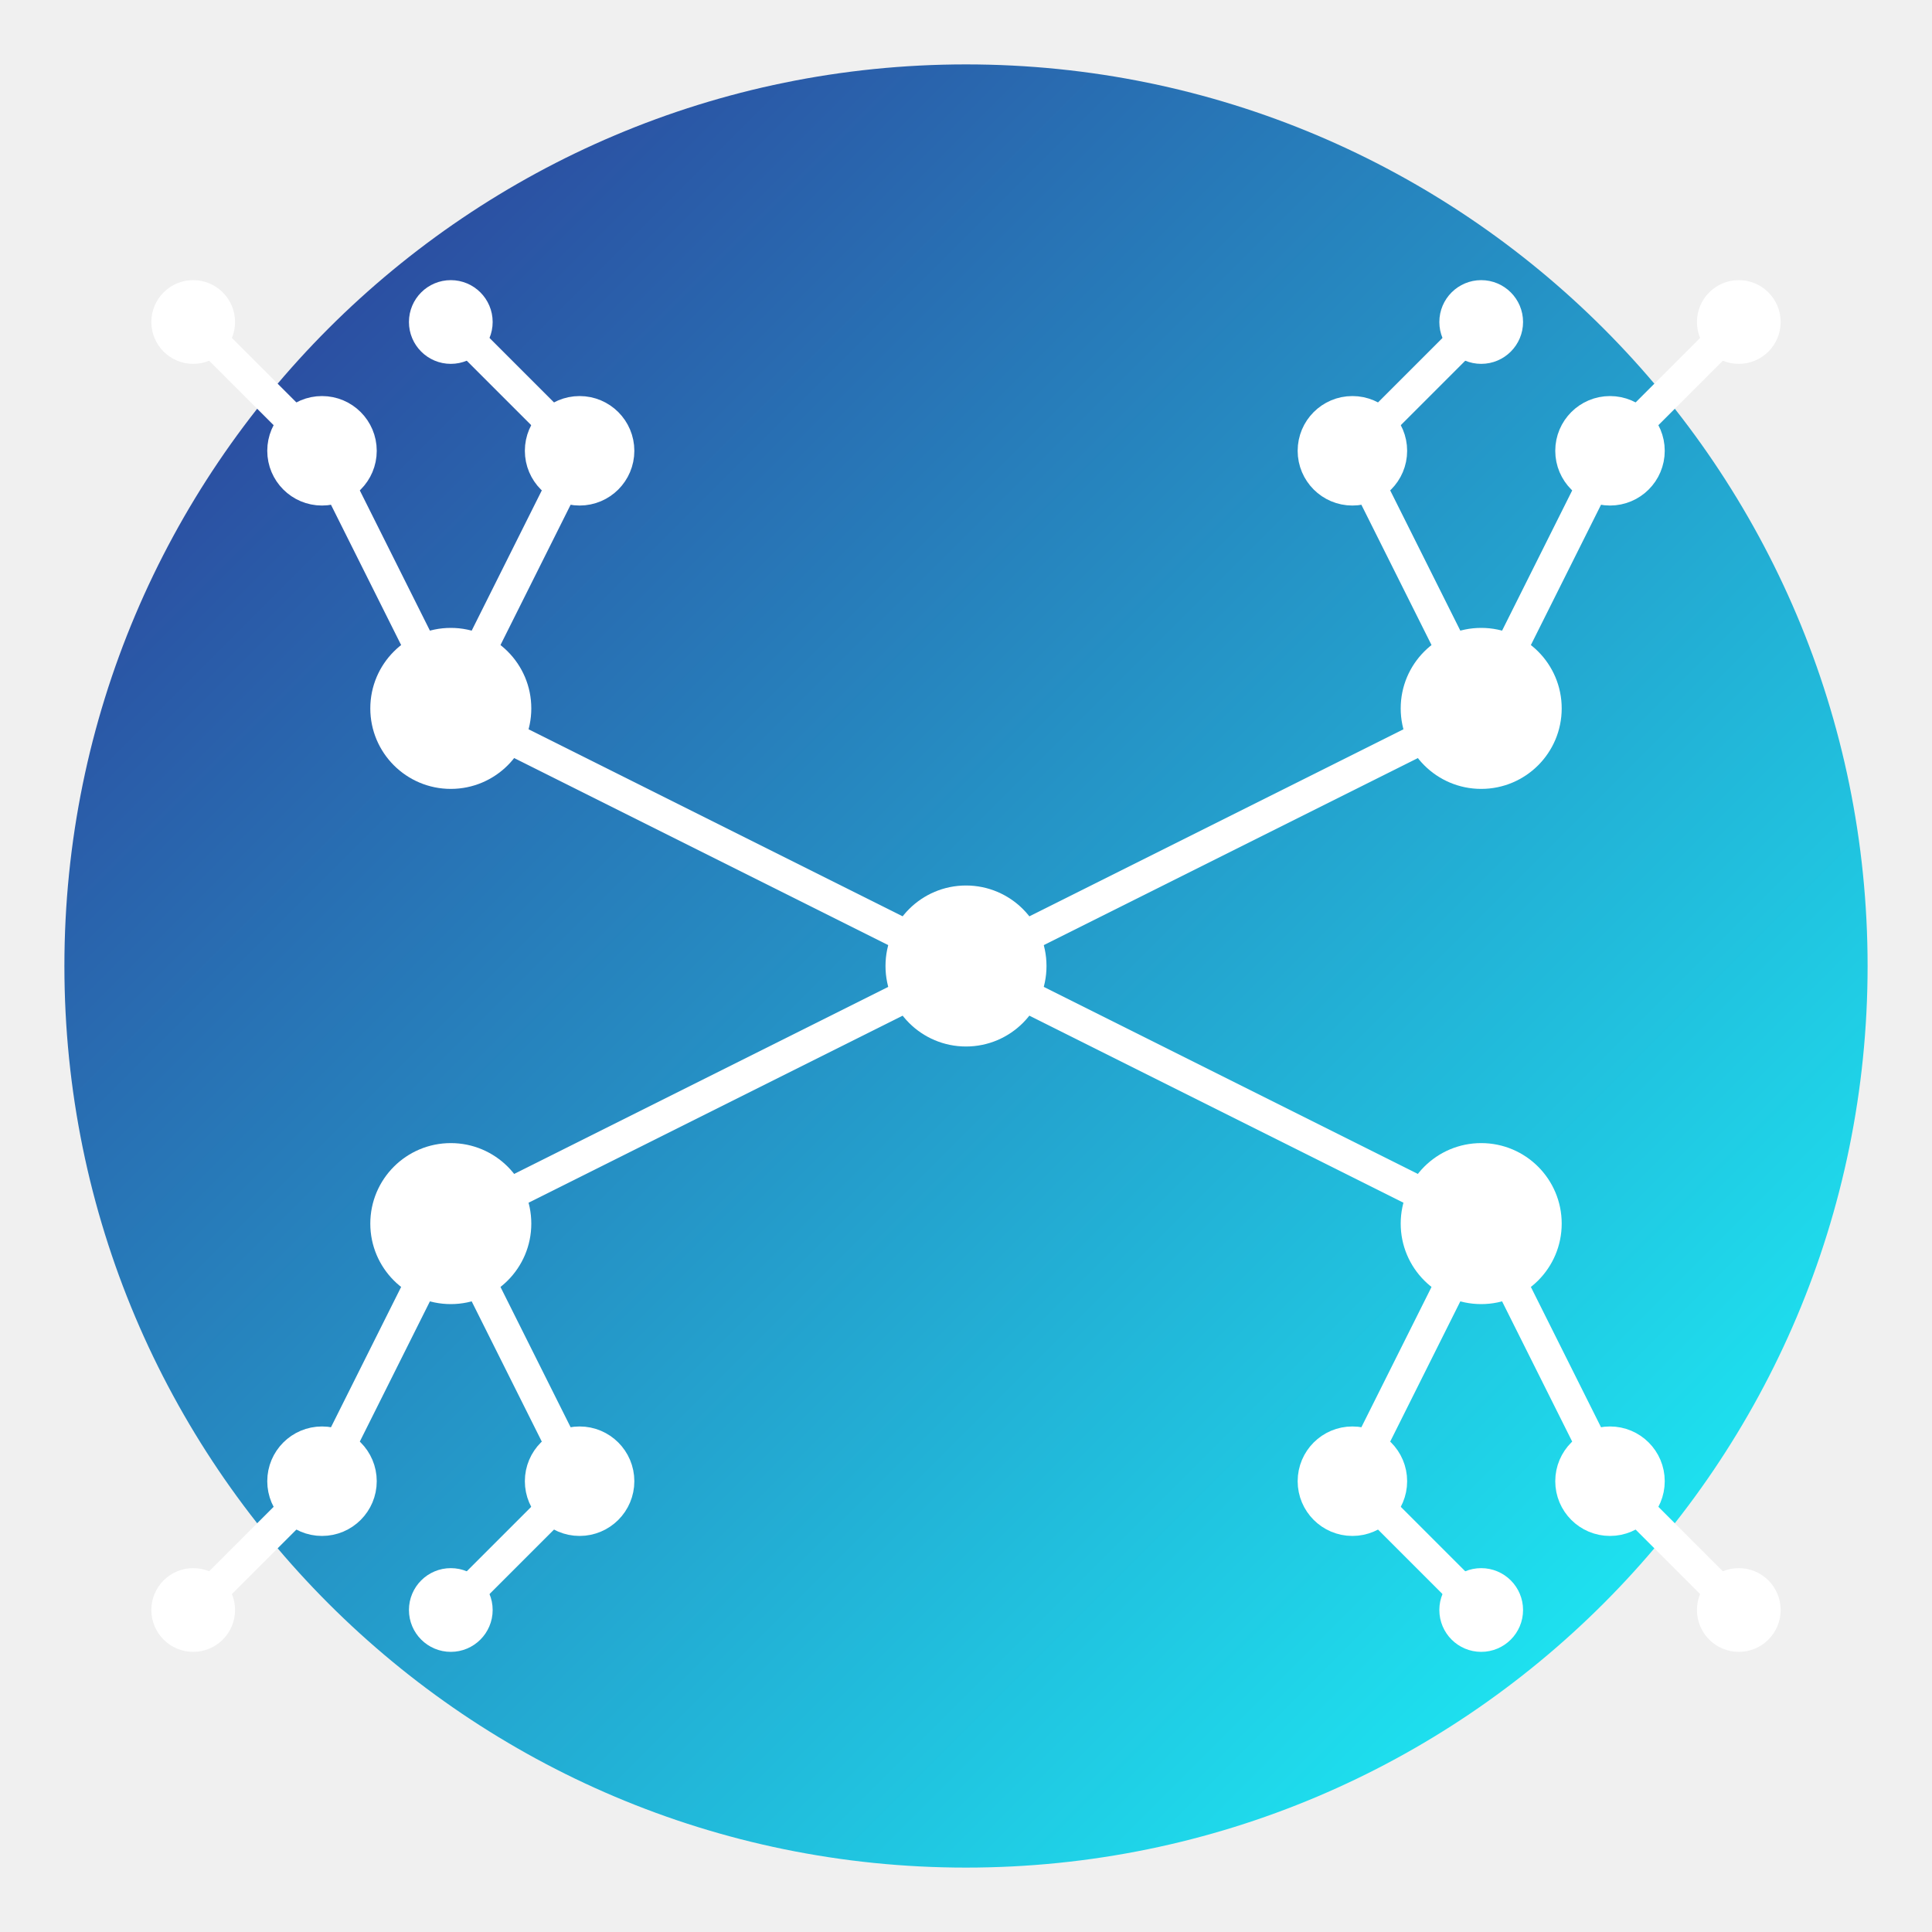
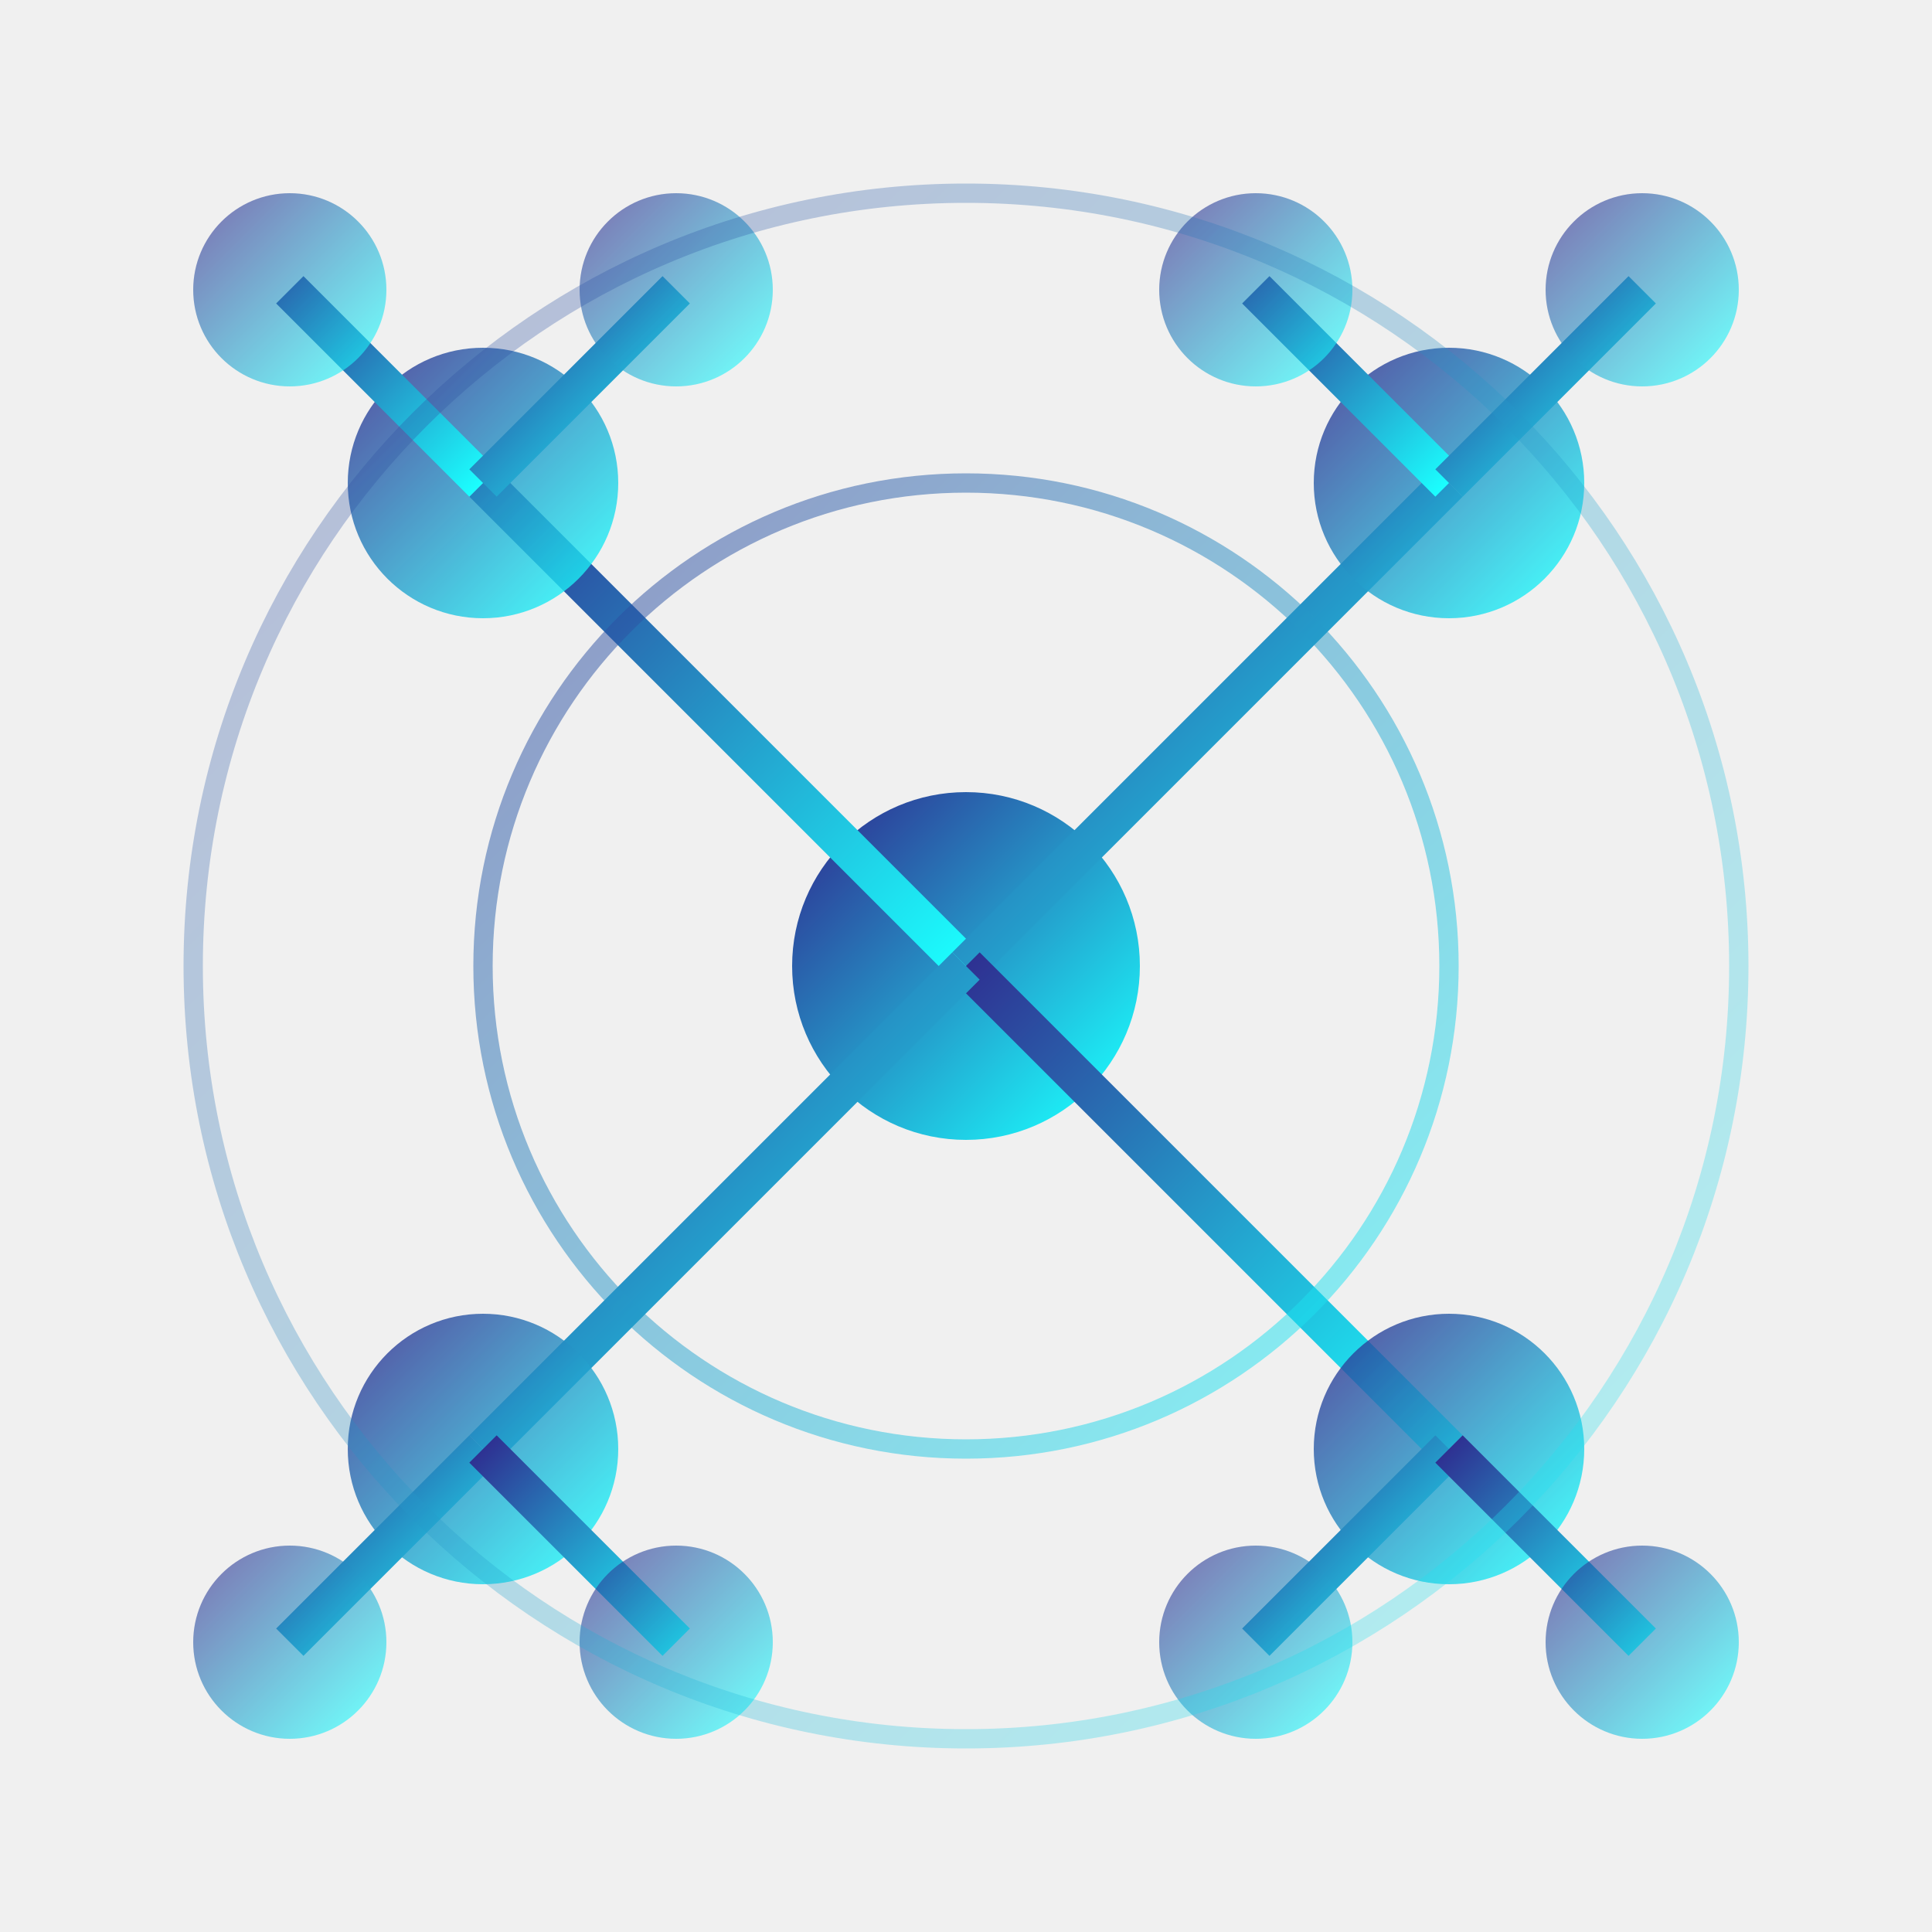
- <svg xmlns="http://www.w3.org/2000/svg" width="150" height="150" viewBox="0 0 150 150">
+ <svg xmlns="http://www.w3.org/2000/svg" width="100" height="100" viewBox="0 0 100 100" fill="none">
  <defs>
-     <linearGradient id="fractalGrad" x1="0%" y1="0%" x2="100%" y2="100%">
-       <stop offset="0%" style="stop-color:#2E3192;stop-opacity:1" />
-       <stop offset="100%" style="stop-color:#1BFFFF;stop-opacity:1" />
+     <linearGradient id="fractal-grad" x1="0%" y1="0%" x2="100%" y2="100%">
+       <stop offset="0%" stop-color="#2E3192" />
+       <stop offset="100%" stop-color="#1BFFFF" />
    </linearGradient>
  </defs>
-   <circle cx="75" cy="75" r="70" fill="url(#fractalGrad)" />
-   <g stroke="white" stroke-width="2.5" fill="none">
-     <circle cx="75" cy="75" r="5" fill="white" />
-     <circle cx="35" cy="55" r="5" fill="white" />
-     <circle cx="115" cy="55" r="5" fill="white" />
-     <circle cx="35" cy="95" r="5" fill="white" />
-     <circle cx="115" cy="95" r="5" fill="white" />
-     <line x1="75" y1="75" x2="35" y2="55" />
-     <line x1="75" y1="75" x2="115" y2="55" />
-     <line x1="75" y1="75" x2="35" y2="95" />
-     <line x1="75" y1="75" x2="115" y2="95" />
-     <circle cx="25" cy="35" r="3" fill="white" />
-     <circle cx="45" cy="35" r="3" fill="white" />
-     <circle cx="125" cy="35" r="3" fill="white" />
-     <circle cx="105" cy="35" r="3" fill="white" />
-     <circle cx="25" cy="115" r="3" fill="white" />
-     <circle cx="45" cy="115" r="3" fill="white" />
-     <circle cx="125" cy="115" r="3" fill="white" />
-     <circle cx="105" cy="115" r="3" fill="white" />
-     <line x1="35" y1="55" x2="25" y2="35" />
-     <line x1="35" y1="55" x2="45" y2="35" />
-     <line x1="115" y1="55" x2="105" y2="35" />
-     <line x1="115" y1="55" x2="125" y2="35" />
-     <line x1="35" y1="95" x2="25" y2="115" />
-     <line x1="35" y1="95" x2="45" y2="115" />
-     <line x1="115" y1="95" x2="105" y2="115" />
-     <line x1="115" y1="95" x2="125" y2="115" />
-     <circle cx="15" cy="25" r="2" fill="white" />
-     <circle cx="35" cy="25" r="2" fill="white" />
-     <circle cx="115" cy="25" r="2" fill="white" />
-     <circle cx="135" cy="25" r="2" fill="white" />
-     <circle cx="15" cy="125" r="2" fill="white" />
-     <circle cx="35" cy="125" r="2" fill="white" />
-     <circle cx="115" cy="125" r="2" fill="white" />
-     <circle cx="135" cy="125" r="2" fill="white" />
-     <line x1="25" y1="35" x2="15" y2="25" />
-     <line x1="45" y1="35" x2="35" y2="25" />
-     <line x1="105" y1="35" x2="115" y2="25" />
-     <line x1="125" y1="35" x2="135" y2="25" />
-     <line x1="25" y1="115" x2="15" y2="125" />
-     <line x1="45" y1="115" x2="35" y2="125" />
-     <line x1="105" y1="115" x2="115" y2="125" />
-     <line x1="125" y1="115" x2="135" y2="125" />
+   <g stroke="url(#fractal-grad)" stroke-width="2" fill="none">
+     <circle cx="50" cy="50" r="8" fill="url(#fractal-grad)" />
+     <line x1="50" y1="50" x2="25" y2="25" />
+     <line x1="50" y1="50" x2="75" y2="25" />
+     <line x1="50" y1="50" x2="75" y2="75" />
+     <line x1="50" y1="50" x2="25" y2="75" />
+     <circle cx="25" cy="25" r="6" fill="url(#fractal-grad)" opacity="0.8" />
+     <circle cx="75" cy="25" r="6" fill="url(#fractal-grad)" opacity="0.8" />
+     <circle cx="75" cy="75" r="6" fill="url(#fractal-grad)" opacity="0.8" />
+     <circle cx="25" cy="75" r="6" fill="url(#fractal-grad)" opacity="0.8" />
+     <line x1="25" y1="25" x2="15" y2="15" />
+     <line x1="25" y1="25" x2="35" y2="15" />
+     <line x1="75" y1="25" x2="65" y2="15" />
+     <line x1="75" y1="25" x2="85" y2="15" />
+     <line x1="75" y1="75" x2="65" y2="85" />
+     <line x1="75" y1="75" x2="85" y2="85" />
+     <line x1="25" y1="75" x2="15" y2="85" />
+     <line x1="25" y1="75" x2="35" y2="85" />
+     <circle cx="15" cy="15" r="4" fill="url(#fractal-grad)" opacity="0.6" />
+     <circle cx="35" cy="15" r="4" fill="url(#fractal-grad)" opacity="0.6" />
+     <circle cx="65" cy="15" r="4" fill="url(#fractal-grad)" opacity="0.6" />
+     <circle cx="85" cy="15" r="4" fill="url(#fractal-grad)" opacity="0.6" />
+     <circle cx="85" cy="85" r="4" fill="url(#fractal-grad)" opacity="0.6" />
+     <circle cx="65" cy="85" r="4" fill="url(#fractal-grad)" opacity="0.6" />
+     <circle cx="35" cy="85" r="4" fill="url(#fractal-grad)" opacity="0.6" />
+     <circle cx="15" cy="85" r="4" fill="url(#fractal-grad)" opacity="0.6" />
  </g>
+   <circle cx="50" cy="50" r="40" stroke="url(#fractal-grad)" stroke-width="1" opacity="0.3" fill="none">
+     <animate attributeName="r" values="30;45;30" dur="3s" repeatCount="indefinite" />
+     <animate attributeName="opacity" values="0.3;0.1;0.3" dur="3s" repeatCount="indefinite" />
+   </circle>
+   <circle cx="50" cy="50" r="25" stroke="url(#fractal-grad)" stroke-width="1" opacity="0.5" fill="none">
+     <animate attributeName="r" values="25;35;25" dur="3s" repeatCount="indefinite" />
+     <animate attributeName="opacity" values="0.5;0.2;0.5" dur="3s" repeatCount="indefinite" />
+   </circle>
</svg>
